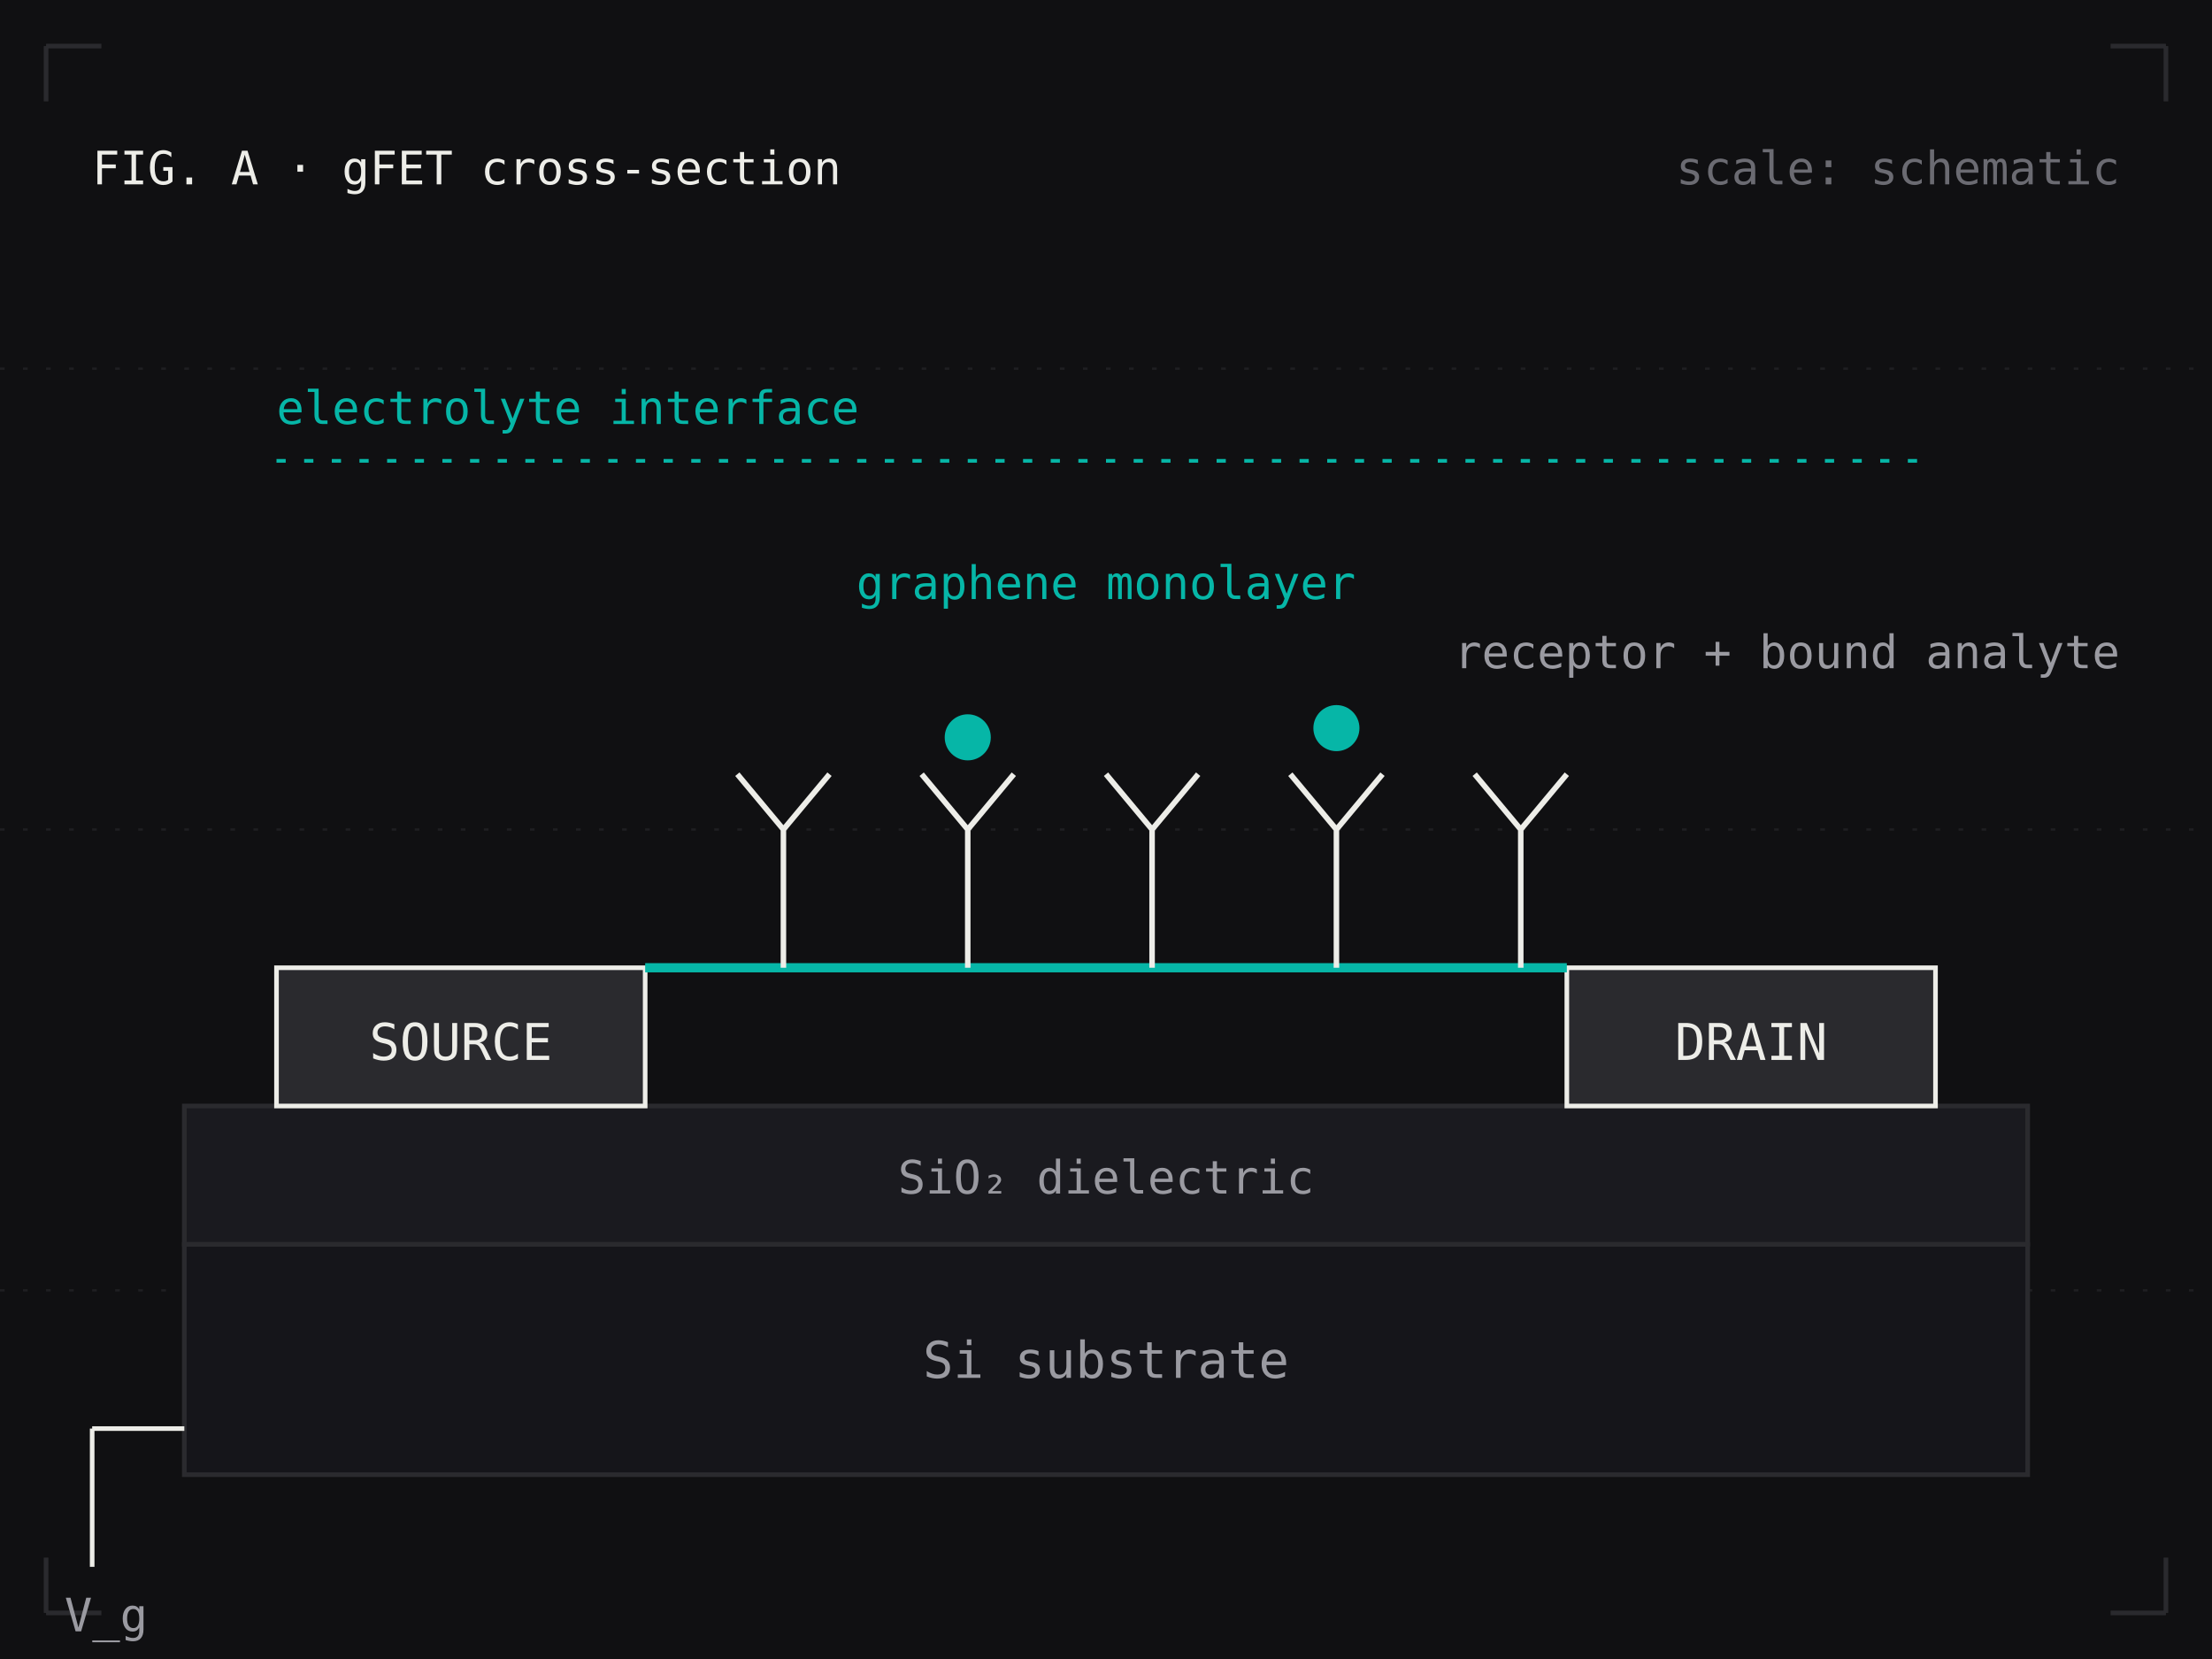
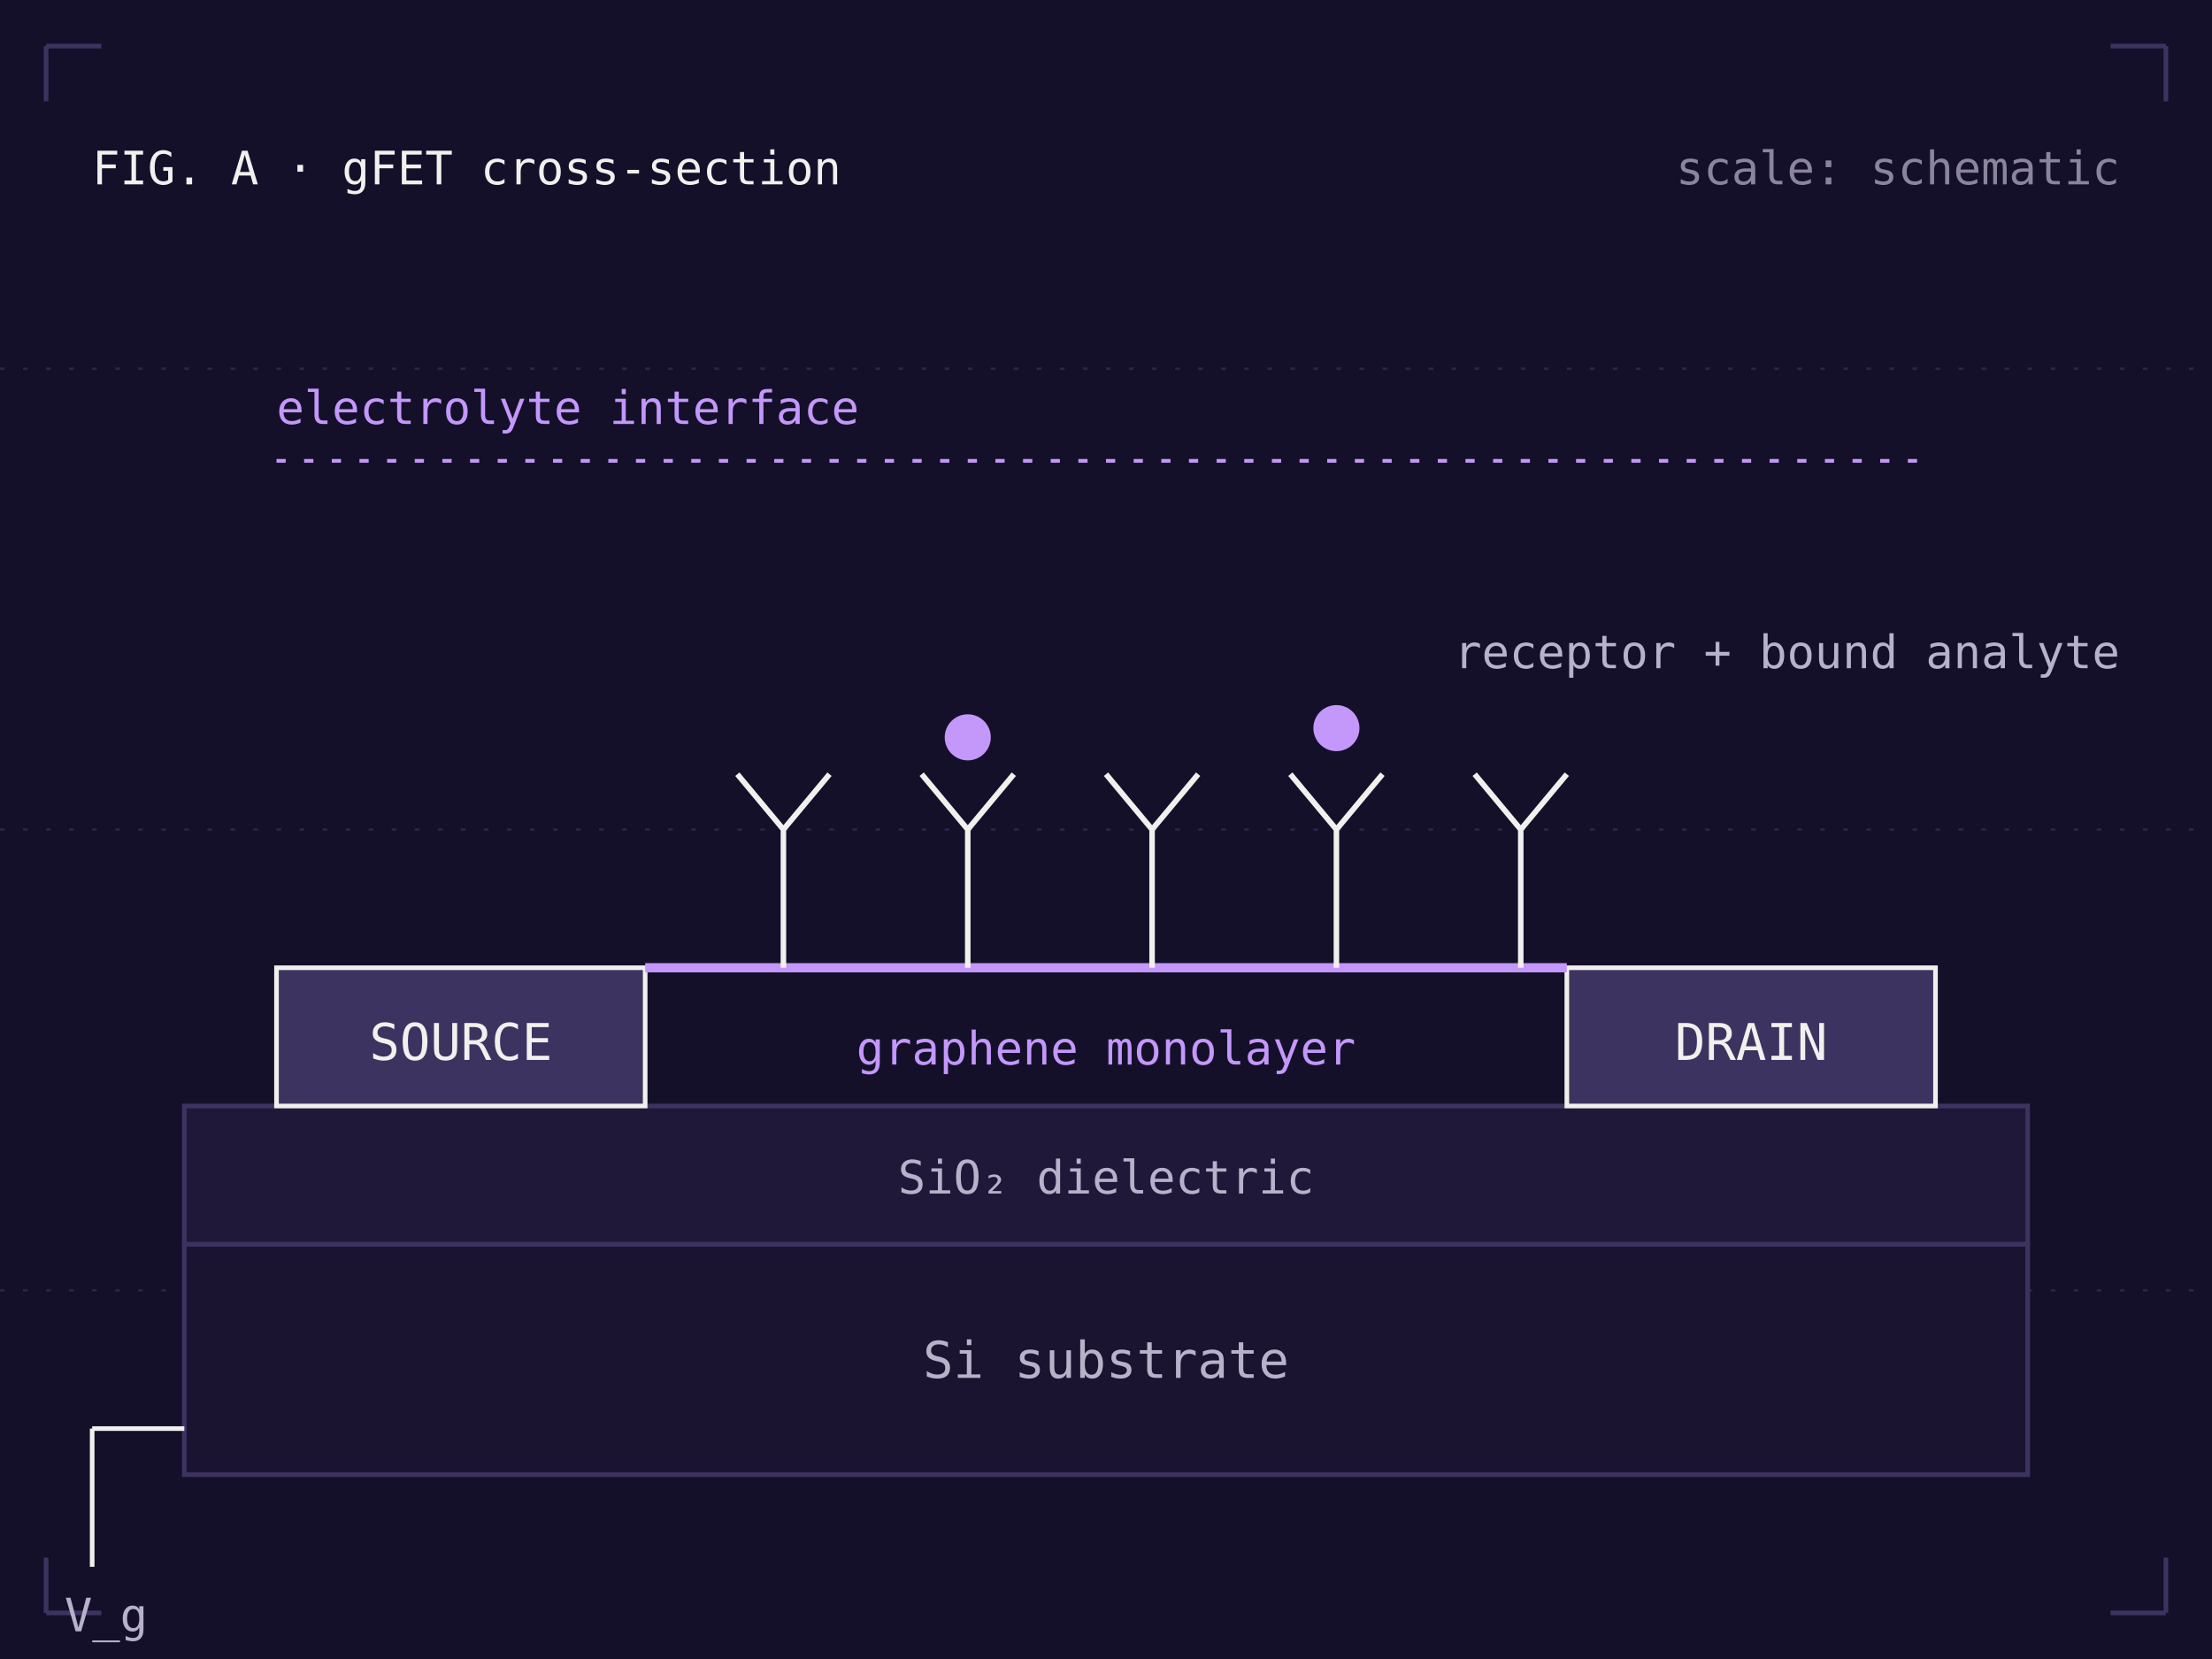
<svg xmlns="http://www.w3.org/2000/svg" viewBox="0 0 480 360" font-family="ui-monospace, 'JetBrains Mono', 'SFMono-Regular', Menlo, monospace">
-   <rect width="480" height="360" fill="#101012" />
-   <g stroke="#1F1F22" stroke-width="0.5" stroke-dasharray="1 4">
+   <rect width="480" height="360" fill="#14102a" />
+   <g stroke="#2d2548" stroke-width="0.5" stroke-dasharray="1 4">
    <line x1="0" y1="80" x2="480" y2="80" />
    <line x1="0" y1="180" x2="480" y2="180" />
    <line x1="0" y1="280" x2="480" y2="280" />
  </g>
-   <g stroke="#2A2A2E" stroke-width="1">
+   <g stroke="#3d3360" stroke-width="1">
    <path d="M10 10 L10 22 M10 10 L22 10" />
    <path d="M470 10 L470 22 M470 10 L458 10" />
    <path d="M10 350 L10 338 M10 350 L22 350" />
    <path d="M470 350 L470 338 M470 350 L458 350" />
  </g>
-   <rect x="40" y="270" width="400" height="50" fill="#15151a" stroke="#2A2A2E" />
-   <text x="240" y="299" text-anchor="middle" font-size="11" fill="#9A9AA1">Si substrate</text>
-   <rect x="40" y="240" width="400" height="30" fill="#1A1A1F" stroke="#2A2A2E" />
-   <text x="240" y="259" text-anchor="middle" font-size="10" fill="#9A9AA1">SiO₂ dielectric</text>
-   <rect x="60" y="210" width="80" height="30" fill="#2A2A2E" stroke="#EDEDE8" />
-   <rect x="340" y="210" width="80" height="30" fill="#2A2A2E" stroke="#EDEDE8" />
-   <text x="100" y="230" text-anchor="middle" font-size="11" fill="#EDEDE8">SOURCE</text>
-   <text x="380" y="230" text-anchor="middle" font-size="11" fill="#EDEDE8">DRAIN</text>
-   <line x1="140" y1="210" x2="340" y2="210" stroke="#06B6A7" stroke-width="2" />
-   <text x="240" y="130" text-anchor="middle" font-size="10" fill="#06B6A7">graphene monolayer</text>
-   <g stroke="#EDEDE8" stroke-width="1.2" fill="none">
+   <rect x="40" y="270" width="400" height="50" fill="#1a1430" stroke="#3d3360" />
+   <text x="240" y="299" text-anchor="middle" font-size="11" fill="#b8b1ca">Si substrate</text>
+   <rect x="40" y="240" width="400" height="30" fill="#1f1838" stroke="#3d3360" />
+   <text x="240" y="259" text-anchor="middle" font-size="10" fill="#b8b1ca">SiO₂ dielectric</text>
+   <rect x="60" y="210" width="80" height="30" fill="#3d3360" stroke="#f1f0ed" />
+   <rect x="340" y="210" width="80" height="30" fill="#3d3360" stroke="#f1f0ed" />
+   <text x="100" y="230" text-anchor="middle" font-size="11" fill="#f1f0ed">SOURCE</text>
+   <text x="380" y="230" text-anchor="middle" font-size="11" fill="#f1f0ed">DRAIN</text>
+   <line x1="140" y1="210" x2="340" y2="210" stroke="#c497fb" stroke-width="2" />
+   <text x="240" y="231" text-anchor="middle" font-size="10" fill="#c497fb">graphene monolayer</text>
+   <g stroke="#f1f0ed" stroke-width="1.2" fill="none">
    <path d="M170 210 L170 180 M170 180 L160 168 M170 180 L180 168" />
    <path d="M210 210 L210 180 M210 180 L200 168 M210 180 L220 168" />
    <path d="M250 210 L250 180 M250 180 L240 168 M250 180 L260 168" />
    <path d="M290 210 L290 180 M290 180 L280 168 M290 180 L300 168" />
    <path d="M330 210 L330 180 M330 180 L320 168 M330 180 L340 168" />
  </g>
-   <circle cx="210" cy="160" r="5" fill="#06B6A7" />
-   <circle cx="290" cy="158" r="5" fill="#06B6A7" />
-   <text x="460" y="145" text-anchor="end" font-size="10" fill="#9A9AA1">receptor + bound analyte</text>
-   <line x1="40" y1="310" x2="20" y2="310" stroke="#EDEDE8" />
-   <line x1="20" y1="310" x2="20" y2="340" stroke="#EDEDE8" />
-   <text x="14" y="354" font-size="10" fill="#9A9AA1">V_g</text>
-   <line x1="60" y1="100" x2="420" y2="100" stroke="#06B6A7" stroke-dasharray="2 4" stroke-width="0.8" />
-   <text x="60" y="92" font-size="10" fill="#06B6A7">electrolyte interface</text>
-   <text x="20" y="40" font-size="10" fill="#EDEDE8">FIG. A · gFET cross-section</text>
-   <text x="460" y="40" text-anchor="end" font-size="10" fill="#6B6B72">scale: schematic</text>
+   <circle cx="210" cy="160" r="5" fill="#c497fb" />
+   <circle cx="290" cy="158" r="5" fill="#c497fb" />
+   <text x="460" y="145" text-anchor="end" font-size="10" fill="#b8b1ca">receptor + bound analyte</text>
+   <line x1="40" y1="310" x2="20" y2="310" stroke="#f1f0ed" />
+   <line x1="20" y1="310" x2="20" y2="340" stroke="#f1f0ed" />
+   <text x="14" y="354" font-size="10" fill="#b8b1ca">V_g</text>
+   <line x1="60" y1="100" x2="420" y2="100" stroke="#c497fb" stroke-dasharray="2 4" stroke-width="0.8" />
+   <text x="60" y="92" font-size="10" fill="#c497fb">electrolyte interface</text>
+   <text x="20" y="40" font-size="10" fill="#f1f0ed">FIG. A · gFET cross-section</text>
+   <text x="460" y="40" text-anchor="end" font-size="10" fill="#8a849c">scale: schematic</text>
</svg>
